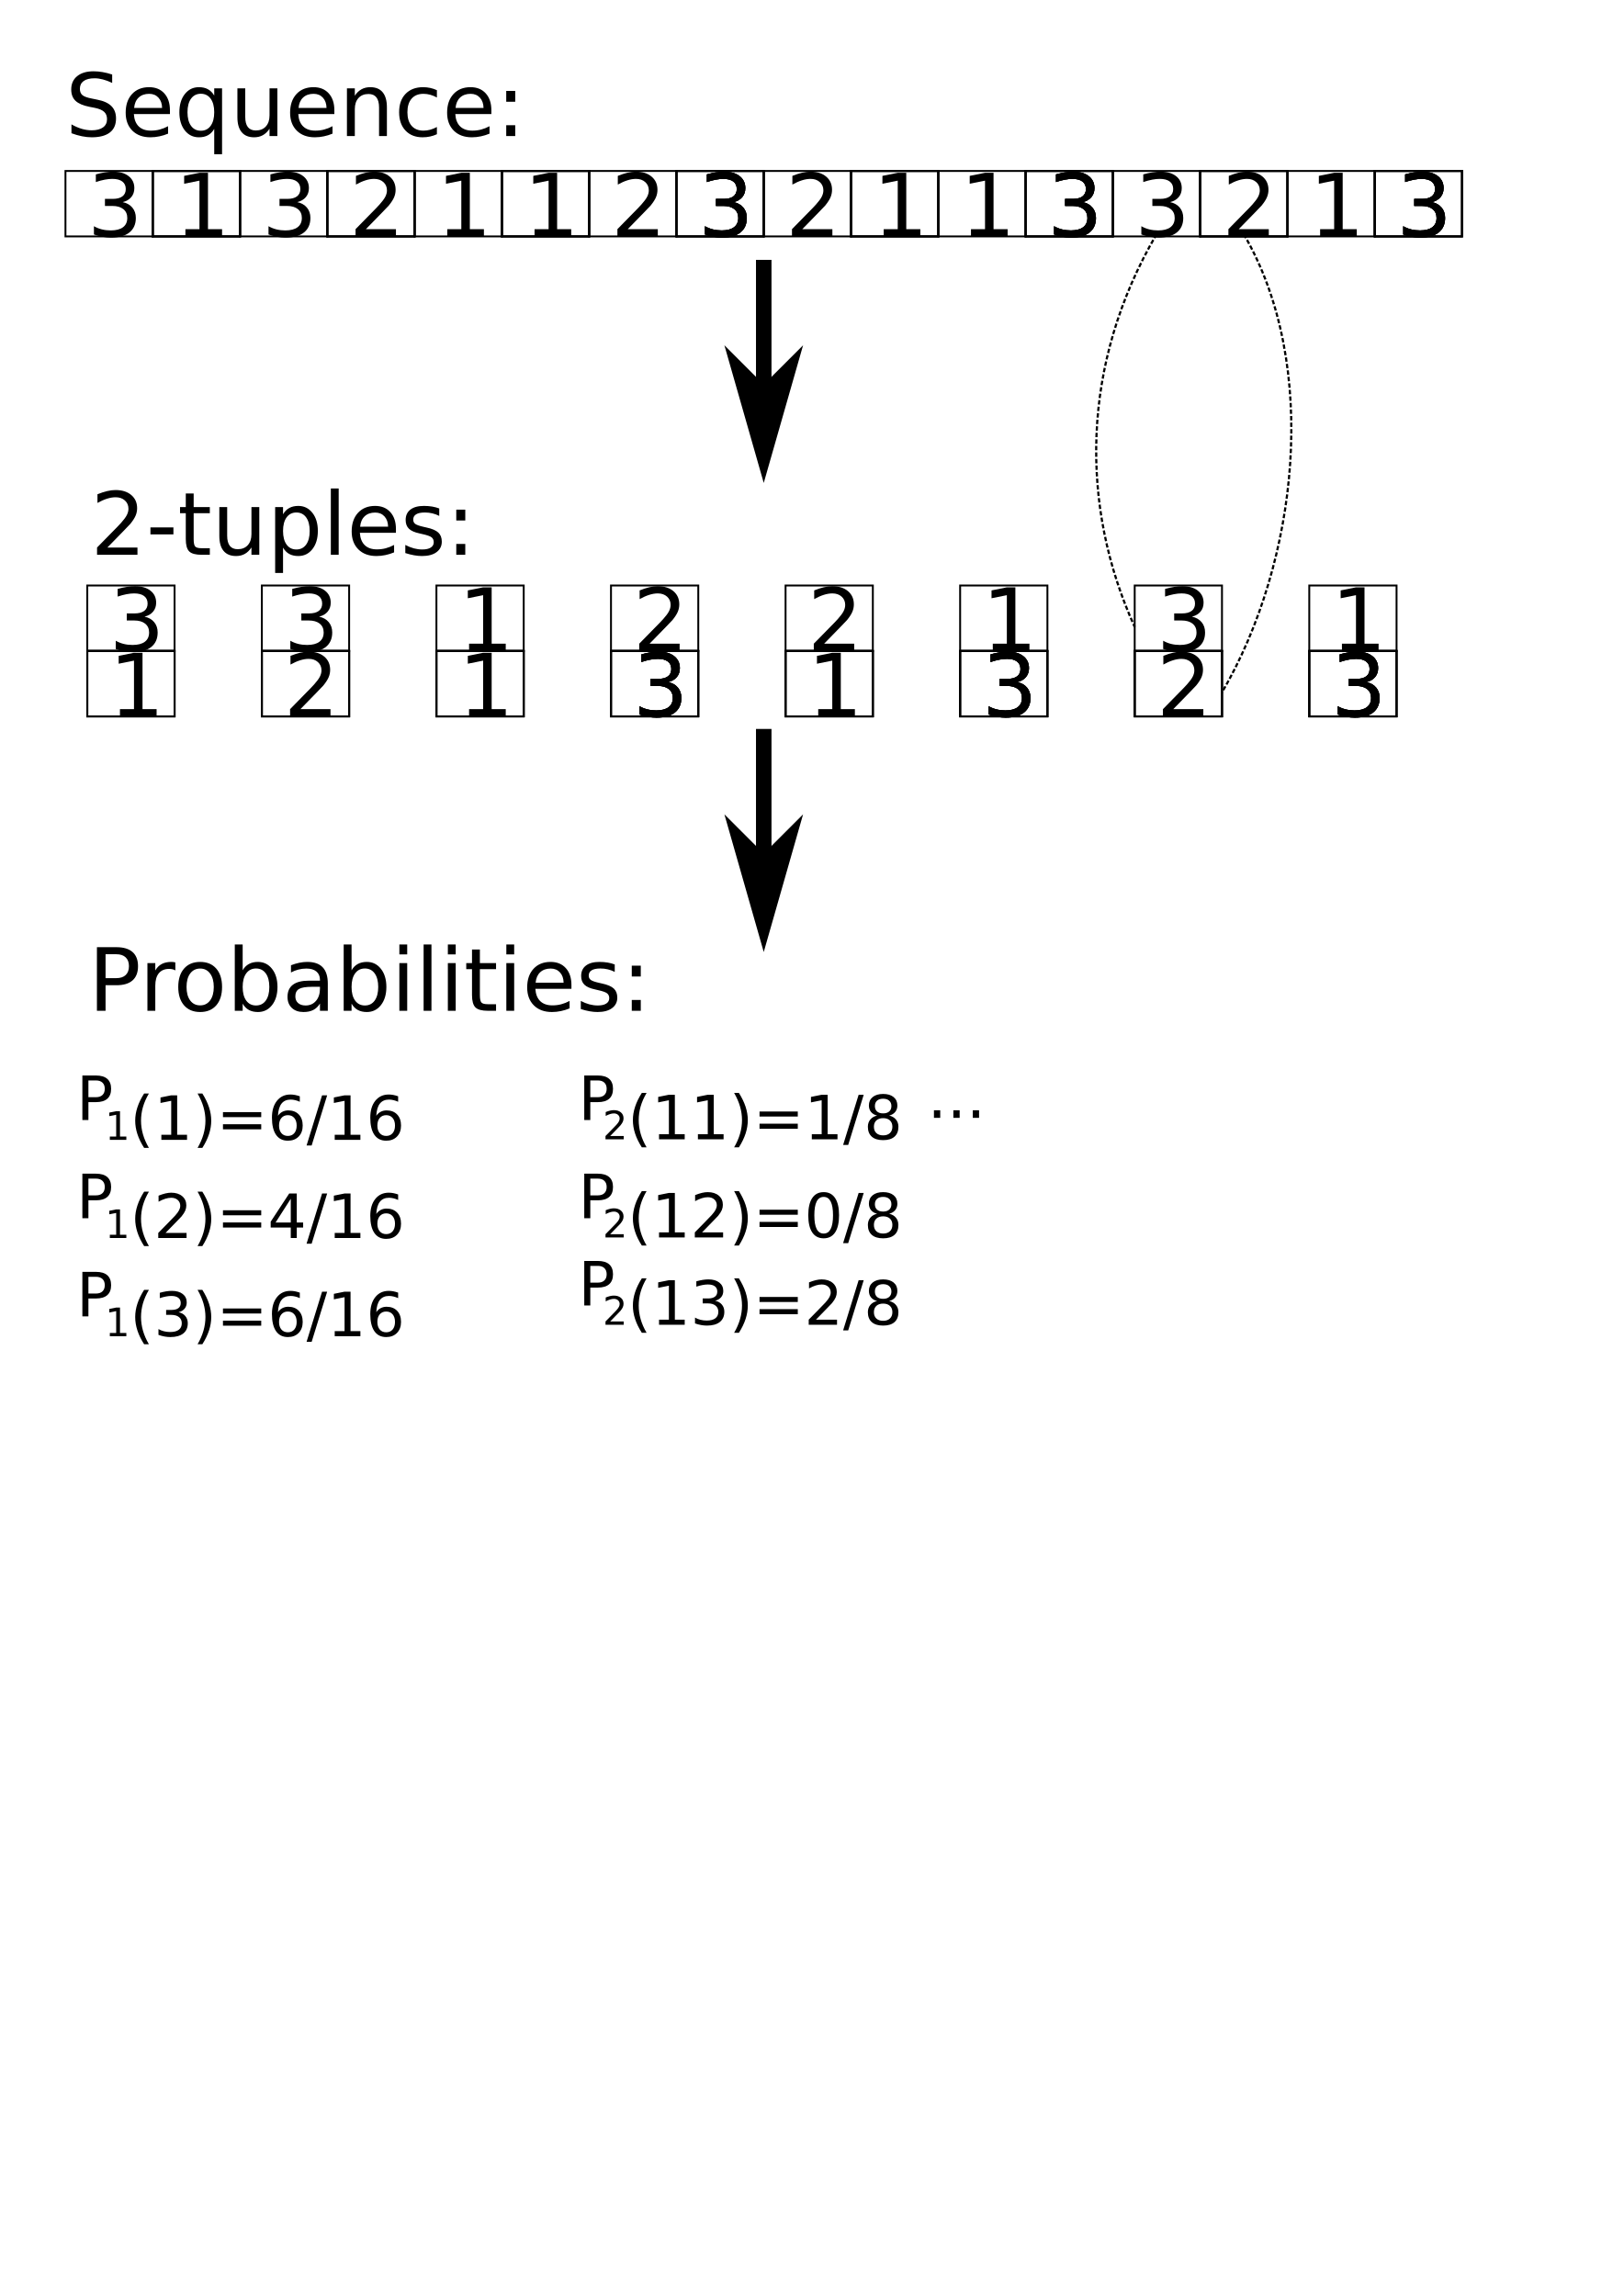
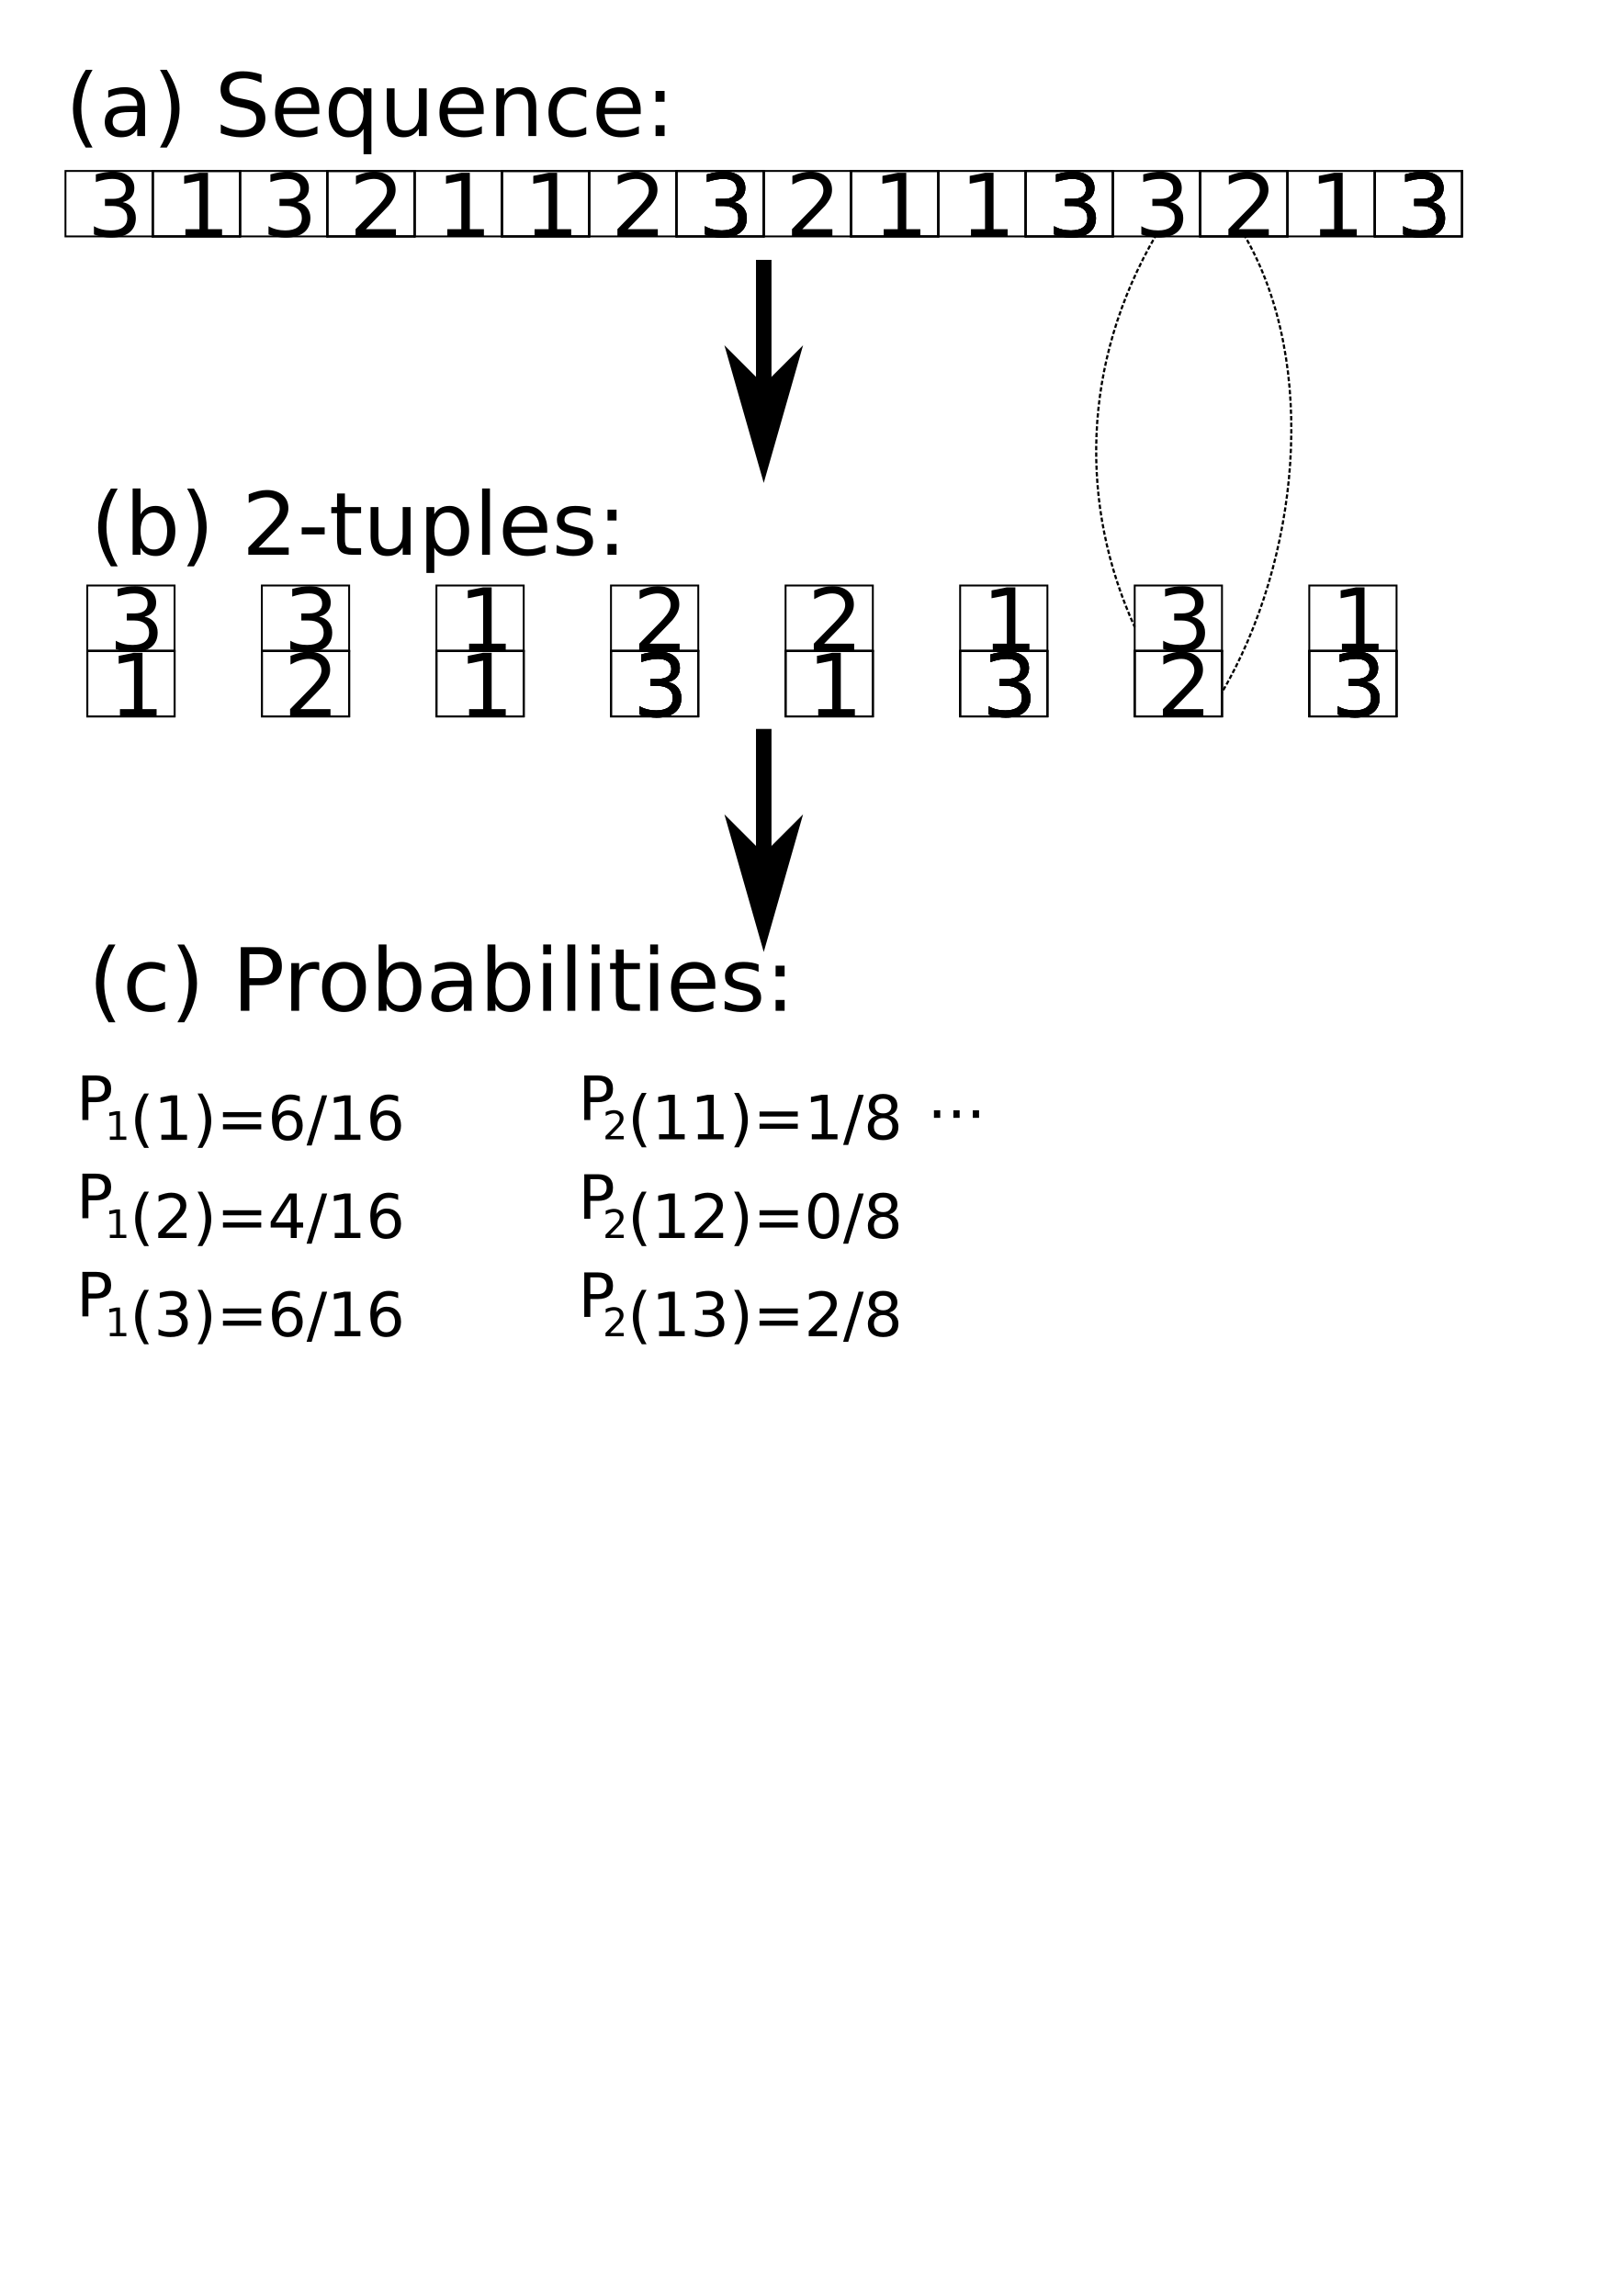
<svg xmlns="http://www.w3.org/2000/svg" width="744.094" height="1052.362" id="svg2" version="1.1">
  <defs id="defs4">
    <marker orient="auto" refY="0.0" refX="0.0" id="Arrow1Mend" style="overflow:visible;">
      <path id="path4025" d="M 0.0,0.0 L 5.0,-5.0 L -12.5,0.0 L 5.0,5.0 L 0.0,0.0 z " style="fill-rule:evenodd;stroke:#000000;stroke-width:1.0pt;marker-start:none;" transform="scale(0.4) rotate(180) translate(10,0)" />
    </marker>
    <marker orient="auto" refY="0.0" refX="0.0" id="TriangleOutL" style="overflow:visible">
      <path id="path4159" d="M 5.77,0.0 L -2.88,5.0 L -2.88,-5.0 L 5.77,0.0 z " style="fill-rule:evenodd;stroke:#000000;stroke-width:1.0pt;marker-start:none" transform="scale(0.8)" />
    </marker>
    <marker orient="auto" refY="0.0" refX="0.0" id="Arrow1Lend" style="overflow:visible;">
      <path id="path4019" d="M 0.0,0.0 L 5.0,-5.0 L -12.5,0.0 L 5.0,5.0 L 0.0,0.0 z " style="fill-rule:evenodd;stroke:#000000;stroke-width:1.0pt;marker-start:none;" transform="scale(0.8) rotate(180) translate(12.5,0)" />
    </marker>
    <marker orient="auto" refY="0" refX="0" id="Arrow1Mend-7" style="overflow:visible">
      <path id="path4025-6" d="M 0,0 5,-5 -12.5,0 5,5 0,0 z" style="fill-rule:evenodd;stroke:#000000;stroke-width:1pt;marker-start:none" transform="matrix(-0.4,0,0,-0.4,-4,0)" />
    </marker>
  </defs>
  <g id="layer1">
    <path style="fill:none;stroke:#000000;stroke-width:0.866px;stroke-linecap:butt;stroke-linejoin:miter;stroke-opacity:1" d="m 30,78.362 40,0 0,30 -40,0 0,-30 z" id="path2818" />
    <text xml:space="preserve" style="font-size:40px;font-style:normal;font-weight:normal;fill:#000000;fill-opacity:1;stroke:none;font-family:Bitstream Vera Sans" x="40" y="108.362" id="text2820">
      <tspan id="tspan2822" x="40" y="108.362">3</tspan>
    </text>
    <path style="fill:none;stroke:#000000;stroke-width:0.866px;stroke-linecap:butt;stroke-linejoin:miter;stroke-opacity:1" d="m 70,78.362 40,0 0,30 -40,0 0,-30 z" id="path2818-1" />
    <text xml:space="preserve" style="font-size:40px;font-style:normal;font-weight:normal;fill:#000000;fill-opacity:1;stroke:none;font-family:Bitstream Vera Sans" x="80" y="108.362" id="text2820-7">
      <tspan id="tspan2822-4" x="80" y="108.362">1</tspan>
    </text>
    <path style="fill:none;stroke:#000000;stroke-width:0.866px;stroke-linecap:butt;stroke-linejoin:miter;stroke-opacity:1" d="m 70,78.362 40,0 0,30 -40,0 0,-30 z" id="path2818-9" />
    <text xml:space="preserve" style="font-size:40px;font-style:normal;font-weight:normal;fill:#000000;fill-opacity:1;stroke:none;font-family:Bitstream Vera Sans" x="80" y="168.362" id="text2820-4">
      <tspan id="tspan2822-8" x="80" y="168.362" />
    </text>
    <path style="fill:none;stroke:#000000;stroke-width:0.866px;stroke-linecap:butt;stroke-linejoin:miter;stroke-opacity:1" d="m 70,78.362 40,0 0,30 -40,0 0,-30 z" id="path2818-2" />
    <path style="fill:none;stroke:#000000;stroke-width:0.866px;stroke-linecap:butt;stroke-linejoin:miter;stroke-opacity:1" d="m 110,78.362 40,0 0,30 -40,0 0,-30 z" id="path2818-17" />
    <text xml:space="preserve" style="font-size:40px;font-style:normal;font-weight:normal;fill:#000000;fill-opacity:1;stroke:none;font-family:Bitstream Vera Sans" x="120" y="108.362" id="text2820-1">
      <tspan id="tspan2822-1" x="120" y="108.362">3</tspan>
    </text>
    <path style="fill:none;stroke:#000000;stroke-width:0.866px;stroke-linecap:butt;stroke-linejoin:miter;stroke-opacity:1" d="m 150,78.362 40,0 0,30 -40,0 0,-30 z" id="path2818-1-5" />
    <text xml:space="preserve" style="font-size:40px;font-style:normal;font-weight:normal;fill:#000000;fill-opacity:1;stroke:none;font-family:Bitstream Vera Sans" x="160" y="108.362" id="text2820-7-2">
      <tspan id="tspan2822-4-7" x="160" y="108.362">2</tspan>
    </text>
    <path style="fill:none;stroke:#000000;stroke-width:0.866px;stroke-linecap:butt;stroke-linejoin:miter;stroke-opacity:1" d="m 150,78.362 40,0 0,30 -40,0 0,-30 z" id="path2818-9-6" />
    <text xml:space="preserve" style="font-size:40px;font-style:normal;font-weight:normal;fill:#000000;fill-opacity:1;stroke:none;font-family:Bitstream Vera Sans" x="160" y="168.362" id="text2820-4-1">
      <tspan id="tspan2822-8-4" x="160" y="168.362" />
    </text>
    <path style="fill:none;stroke:#000000;stroke-width:0.866px;stroke-linecap:butt;stroke-linejoin:miter;stroke-opacity:1" d="m 150,78.362 40,0 0,30 -40,0 0,-30 z" id="path2818-2-2" />
    <text xml:space="preserve" style="font-size:40px;font-style:normal;font-weight:normal;fill:#000000;fill-opacity:1;stroke:none;font-family:Bitstream Vera Sans" x="160" y="168.362" id="text2820-45-3">
      <tspan id="tspan2822-5-2" x="160" y="168.362" />
    </text>
    <path style="fill:none;stroke:#000000;stroke-width:0.866px;stroke-linecap:butt;stroke-linejoin:miter;stroke-opacity:1" d="m 190,78.362 40,0 0,30 -40,0 0,-30 z" id="path2818-21" />
    <text xml:space="preserve" style="font-size:40px;font-style:normal;font-weight:normal;fill:#000000;fill-opacity:1;stroke:none;font-family:Bitstream Vera Sans" x="200" y="108.362" id="text2820-6">
      <tspan id="tspan2822-85" x="200" y="108.362">1</tspan>
    </text>
    <path style="fill:none;stroke:#000000;stroke-width:0.866px;stroke-linecap:butt;stroke-linejoin:miter;stroke-opacity:1" d="m 230,78.362 40,0 0,30 -40,0 0,-30 z" id="path2818-1-7" />
    <text xml:space="preserve" style="font-size:40px;font-style:normal;font-weight:normal;fill:#000000;fill-opacity:1;stroke:none;font-family:Bitstream Vera Sans" x="240" y="108.362" id="text2820-7-6">
      <tspan id="tspan2822-4-1" x="240" y="108.362">1</tspan>
    </text>
    <path style="fill:none;stroke:#000000;stroke-width:0.866px;stroke-linecap:butt;stroke-linejoin:miter;stroke-opacity:1" d="m 230,78.362 40,0 0,30 -40,0 0,-30 z" id="path2818-9-8" />
    <text xml:space="preserve" style="font-size:40px;font-style:normal;font-weight:normal;fill:#000000;fill-opacity:1;stroke:none;font-family:Bitstream Vera Sans" x="240" y="168.362" id="text2820-4-9">
      <tspan id="tspan2822-8-2" x="240" y="168.362" />
    </text>
    <path style="fill:none;stroke:#000000;stroke-width:0.866px;stroke-linecap:butt;stroke-linejoin:miter;stroke-opacity:1" d="m 230,78.362 40,0 0,30 -40,0 0,-30 z" id="path2818-2-7" />
    <text xml:space="preserve" style="font-size:40px;font-style:normal;font-weight:normal;fill:#000000;fill-opacity:1;stroke:none;font-family:Bitstream Vera Sans" x="240" y="168.362" id="text2820-45-9">
      <tspan id="tspan2822-5-5" x="240" y="168.362" />
    </text>
    <path style="fill:none;stroke:#000000;stroke-width:0.866px;stroke-linecap:butt;stroke-linejoin:miter;stroke-opacity:1" d="m 270,78.362 40,0 0,30 -40,0 0,-30 z" id="path2818-17-4" />
    <text xml:space="preserve" style="font-size:40px;font-style:normal;font-weight:normal;fill:#000000;fill-opacity:1;stroke:none;font-family:Bitstream Vera Sans" x="280" y="108.362" id="text2820-1-3">
      <tspan id="tspan2822-1-1" x="280" y="108.362">2</tspan>
    </text>
    <path style="fill:none;stroke:#000000;stroke-width:0.866px;stroke-linecap:butt;stroke-linejoin:miter;stroke-opacity:1" d="m 310,78.362 40,0 0,30 -40,0 0,-30 z" id="path2818-1-5-2" />
    <text xml:space="preserve" style="font-size:40px;font-style:normal;font-weight:normal;fill:#000000;fill-opacity:1;stroke:none;font-family:Bitstream Vera Sans" x="320" y="108.362" id="text2820-7-2-3">
      <tspan id="tspan2822-4-7-3" x="320" y="108.362">3</tspan>
    </text>
    <path style="fill:none;stroke:#000000;stroke-width:0.866px;stroke-linecap:butt;stroke-linejoin:miter;stroke-opacity:1" d="m 310,78.362 40,0 0,30 -40,0 0,-30 z" id="path2818-9-6-4" />
    <text xml:space="preserve" style="font-size:40px;font-style:normal;font-weight:normal;fill:#000000;fill-opacity:1;stroke:none;font-family:Bitstream Vera Sans" x="320" y="108.362" id="text2820-4-1-1">
      <tspan id="tspan2822-8-4-1" x="320" y="108.362">3</tspan>
    </text>
    <path style="fill:none;stroke:#000000;stroke-width:0.866px;stroke-linecap:butt;stroke-linejoin:miter;stroke-opacity:1" d="m 310,78.362 40,0 0,30 -40,0 0,-30 z" id="path2818-2-2-3" />
    <text xml:space="preserve" style="font-size:40px;font-style:normal;font-weight:normal;fill:#000000;fill-opacity:1;stroke:none;font-family:Bitstream Vera Sans" x="320" y="108.362" id="text2820-45-3-8">
      <tspan id="tspan2822-5-2-7" x="320" y="108.362">3</tspan>
    </text>
    <path style="fill:none;stroke:#000000;stroke-width:0.866px;stroke-linecap:butt;stroke-linejoin:miter;stroke-opacity:1" d="m 350,78.362 40,0 0,30 -40,0 0,-30 z" id="path2818-4" />
    <text xml:space="preserve" style="font-size:40px;font-style:normal;font-weight:normal;fill:#000000;fill-opacity:1;stroke:none;font-family:Bitstream Vera Sans" x="360" y="108.362" id="text2820-2">
      <tspan id="tspan2822-7" x="360" y="108.362">2</tspan>
    </text>
    <path style="fill:none;stroke:#000000;stroke-width:0.866px;stroke-linecap:butt;stroke-linejoin:miter;stroke-opacity:1" d="m 390,78.362 40,0 0,30 -40,0 0,-30 z" id="path2818-1-79" />
    <text xml:space="preserve" style="font-size:40px;font-style:normal;font-weight:normal;fill:#000000;fill-opacity:1;stroke:none;font-family:Bitstream Vera Sans" x="400" y="108.362" id="text2820-7-3">
      <tspan id="tspan2822-4-19" x="400" y="108.362">1</tspan>
    </text>
    <path style="fill:none;stroke:#000000;stroke-width:0.866px;stroke-linecap:butt;stroke-linejoin:miter;stroke-opacity:1" d="m 390,78.362 40,0 0,30 -40,0 0,-30 z" id="path2818-9-86" />
    <text xml:space="preserve" style="font-size:40px;font-style:normal;font-weight:normal;fill:#000000;fill-opacity:1;stroke:none;font-family:Bitstream Vera Sans" x="400" y="168.362" id="text2820-4-5">
      <tspan id="tspan2822-8-0" x="400" y="168.362" />
    </text>
    <path style="fill:none;stroke:#000000;stroke-width:0.866px;stroke-linecap:butt;stroke-linejoin:miter;stroke-opacity:1" d="m 390,78.362 40,0 0,30 -40,0 0,-30 z" id="path2818-2-28" />
    <text xml:space="preserve" style="font-size:40px;font-style:normal;font-weight:normal;fill:#000000;fill-opacity:1;stroke:none;font-family:Bitstream Vera Sans" x="400" y="168.362" id="text2820-45-6">
      <tspan id="tspan2822-5-0" x="400" y="168.362" />
    </text>
    <path style="fill:none;stroke:#000000;stroke-width:0.866px;stroke-linecap:butt;stroke-linejoin:miter;stroke-opacity:1" d="m 430,78.362 40,0 0,30 -40,0 0,-30 z" id="path2818-17-2" />
    <text xml:space="preserve" style="font-size:40px;font-style:normal;font-weight:normal;fill:#000000;fill-opacity:1;stroke:none;font-family:Bitstream Vera Sans" x="440" y="108.362" id="text2820-1-4">
      <tspan id="tspan2822-1-8" x="440" y="108.362">1</tspan>
    </text>
    <path style="fill:none;stroke:#000000;stroke-width:0.866px;stroke-linecap:butt;stroke-linejoin:miter;stroke-opacity:1" d="m 470,78.362 40,0 0,30 -40,0 0,-30 z" id="path2818-1-5-6" />
    <text xml:space="preserve" style="font-size:40px;font-style:normal;font-weight:normal;fill:#000000;fill-opacity:1;stroke:none;font-family:Bitstream Vera Sans" x="480" y="108.362" id="text2820-7-2-5">
      <tspan id="tspan2822-4-7-0" x="480" y="108.362">3</tspan>
    </text>
    <path style="fill:none;stroke:#000000;stroke-width:0.866px;stroke-linecap:butt;stroke-linejoin:miter;stroke-opacity:1" d="m 470,78.362 40,0 0,30 -40,0 0,-30 z" id="path2818-9-6-9" />
    <text xml:space="preserve" style="font-size:40px;font-style:normal;font-weight:normal;fill:#000000;fill-opacity:1;stroke:none;font-family:Bitstream Vera Sans" x="480" y="108.362" id="text2820-4-1-0">
      <tspan id="tspan2822-8-4-0" x="480" y="108.362">3</tspan>
    </text>
    <path style="fill:none;stroke:#000000;stroke-width:0.866px;stroke-linecap:butt;stroke-linejoin:miter;stroke-opacity:1" d="m 470,78.362 40,0 0,30 -40,0 0,-30 z" id="path2818-2-2-6" />
    <text xml:space="preserve" style="font-size:40px;font-style:normal;font-weight:normal;fill:#000000;fill-opacity:1;stroke:none;font-family:Bitstream Vera Sans" x="480" y="108.362" id="text2820-45-3-1">
      <tspan id="tspan2822-5-2-3" x="480" y="108.362">3</tspan>
    </text>
    <path style="fill:none;stroke:#000000;stroke-width:0.866px;stroke-linecap:butt;stroke-linejoin:miter;stroke-opacity:1" d="m 510,78.362 40,0 0,30 -40,0 0,-30 z" id="path2818-21-8" />
    <text xml:space="preserve" style="font-size:40px;font-style:normal;font-weight:normal;fill:#000000;fill-opacity:1;stroke:none;font-family:Bitstream Vera Sans" x="520" y="108.362" id="text2820-6-9">
      <tspan id="tspan2822-85-3" x="520" y="108.362">3</tspan>
    </text>
    <path style="fill:none;stroke:#000000;stroke-width:0.866px;stroke-linecap:butt;stroke-linejoin:miter;stroke-opacity:1" d="m 550,78.362 40,0 0,30 -40,0 0,-30 z" id="path2818-1-7-4" />
    <text xml:space="preserve" style="font-size:40px;font-style:normal;font-weight:normal;fill:#000000;fill-opacity:1;stroke:none;font-family:Bitstream Vera Sans" x="560" y="108.362" id="text2820-7-6-4">
      <tspan id="tspan2822-4-1-6" x="560" y="108.362">2</tspan>
    </text>
    <path style="fill:none;stroke:#000000;stroke-width:0.866px;stroke-linecap:butt;stroke-linejoin:miter;stroke-opacity:1" d="m 550,78.362 40,0 0,30 -40,0 0,-30 z" id="path2818-9-8-0" />
    <text xml:space="preserve" style="font-size:40px;font-style:normal;font-weight:normal;fill:#000000;fill-opacity:1;stroke:none;font-family:Bitstream Vera Sans" x="560" y="168.362" id="text2820-4-9-6">
      <tspan id="tspan2822-8-2-6" x="560" y="168.362" />
    </text>
    <path style="fill:none;stroke:#000000;stroke-width:0.866px;stroke-linecap:butt;stroke-linejoin:miter;stroke-opacity:1" d="m 550,78.362 40,0 0,30 -40,0 0,-30 z" id="path2818-2-7-1" />
    <text xml:space="preserve" style="font-size:40px;font-style:normal;font-weight:normal;fill:#000000;fill-opacity:1;stroke:none;font-family:Bitstream Vera Sans" x="560" y="168.362" id="text2820-45-9-8">
      <tspan id="tspan2822-5-5-4" x="560" y="168.362" />
    </text>
    <path style="fill:none;stroke:#000000;stroke-width:0.866px;stroke-linecap:butt;stroke-linejoin:miter;stroke-opacity:1" d="m 590,78.362 40,0 0,30 -40,0 0,-30 z" id="path2818-17-4-9" />
    <text xml:space="preserve" style="font-size:40px;font-style:normal;font-weight:normal;fill:#000000;fill-opacity:1;stroke:none;font-family:Bitstream Vera Sans" x="600" y="108.362" id="text2820-1-3-6">
      <tspan id="tspan2822-1-1-3" x="600" y="108.362">1</tspan>
    </text>
    <path style="fill:none;stroke:#000000;stroke-width:0.866px;stroke-linecap:butt;stroke-linejoin:miter;stroke-opacity:1" d="m 630,78.362 40,0 0,30 -40,0 0,-30 z" id="path2818-1-5-2-7" />
    <text xml:space="preserve" style="font-size:40px;font-style:normal;font-weight:normal;fill:#000000;fill-opacity:1;stroke:none;font-family:Bitstream Vera Sans" x="640" y="108.362" id="text2820-7-2-3-8">
      <tspan id="tspan2822-4-7-3-8" x="640" y="108.362">3</tspan>
    </text>
    <path style="fill:none;stroke:#000000;stroke-width:0.866px;stroke-linecap:butt;stroke-linejoin:miter;stroke-opacity:1" d="m 630,78.362 40,0 0,30 -40,0 0,-30 z" id="path2818-9-6-4-2" />
    <text xml:space="preserve" style="font-size:40px;font-style:normal;font-weight:normal;fill:#000000;fill-opacity:1;stroke:none;font-family:Bitstream Vera Sans" x="640" y="108.362" id="text2820-4-1-1-9">
      <tspan id="tspan2822-8-4-1-1" x="640" y="108.362">3</tspan>
    </text>
    <path style="fill:none;stroke:#000000;stroke-width:0.866px;stroke-linecap:butt;stroke-linejoin:miter;stroke-opacity:1" d="m 630,78.362 40,0 0,30 -40,0 0,-30 z" id="path2818-2-2-3-3" />
    <text xml:space="preserve" style="font-size:40px;font-style:normal;font-weight:normal;fill:#000000;fill-opacity:1;stroke:none;font-family:Bitstream Vera Sans" x="640" y="108.362" id="text2820-45-3-8-5">
      <tspan id="tspan2822-5-2-7-9" x="640" y="108.362">3</tspan>
    </text>
    <path style="fill:none;stroke:#000000;stroke-width:0.866px;stroke-linecap:butt;stroke-linejoin:miter;stroke-opacity:1" d="m 40,268.362 40,0 0,30 -40,0 0,-30 z" id="path2818-8" />
    <text xml:space="preserve" style="font-size:40px;font-style:normal;font-weight:normal;fill:#000000;fill-opacity:1;stroke:none;font-family:Bitstream Vera Sans" x="50" y="298.362" id="text2820-40">
      <tspan id="tspan2822-76" x="50" y="298.362">3</tspan>
    </text>
    <path style="fill:none;stroke:#000000;stroke-width:0.866px;stroke-linecap:butt;stroke-linejoin:miter;stroke-opacity:1" d="m 40,298.362 40,0 0,30 -40,0 0,-30 z" id="path2818-1-3" />
    <text xml:space="preserve" style="font-size:40px;font-style:normal;font-weight:normal;fill:#000000;fill-opacity:1;stroke:none;font-family:Bitstream Vera Sans" x="50" y="328.362" id="text2820-7-61">
      <tspan id="tspan2822-4-5" x="50" y="328.362">1</tspan>
    </text>
    <path style="fill:none;stroke:#000000;stroke-width:0.866px;stroke-linecap:butt;stroke-linejoin:miter;stroke-opacity:1" d="m 40,298.362 40,0 0,30 -40,0 0,-30 z" id="path2818-9-4" />
    <path style="fill:none;stroke:#000000;stroke-width:0.866px;stroke-linecap:butt;stroke-linejoin:miter;stroke-opacity:1" d="m 40,298.362 40,0 0,30 -40,0 0,-30 z" id="path2818-2-20" />
    <path style="fill:none;stroke:#000000;stroke-width:0.866px;stroke-linecap:butt;stroke-linejoin:miter;stroke-opacity:1" d="m 120,268.362 40,0 0,30 -40,0 0,-30 z" id="path2818-17-9" />
    <text xml:space="preserve" style="font-size:40px;font-style:normal;font-weight:normal;fill:#000000;fill-opacity:1;stroke:none;font-family:Bitstream Vera Sans" x="130" y="298.362" id="text2820-1-7">
      <tspan id="tspan2822-1-3" x="130" y="298.362">3</tspan>
    </text>
    <path style="fill:none;stroke:#000000;stroke-width:0.866px;stroke-linecap:butt;stroke-linejoin:miter;stroke-opacity:1" d="m 120,298.362 40,0 0,30 -40,0 0,-30 z" id="path2818-1-5-7" />
    <text xml:space="preserve" style="font-size:40px;font-style:normal;font-weight:normal;fill:#000000;fill-opacity:1;stroke:none;font-family:Bitstream Vera Sans" x="130" y="328.362" id="text2820-7-2-2">
      <tspan id="tspan2822-4-7-6" x="130" y="328.362">2</tspan>
    </text>
    <path style="fill:none;stroke:#000000;stroke-width:0.866px;stroke-linecap:butt;stroke-linejoin:miter;stroke-opacity:1" d="m 120,298.362 40,0 0,30 -40,0 0,-30 z" id="path2818-9-6-0" />
    <path style="fill:none;stroke:#000000;stroke-width:0.866px;stroke-linecap:butt;stroke-linejoin:miter;stroke-opacity:1" d="m 120,298.362 40,0 0,30 -40,0 0,-30 z" id="path2818-2-2-1" />
    <path style="fill:none;stroke:#000000;stroke-width:0.866px;stroke-linecap:butt;stroke-linejoin:miter;stroke-opacity:1" d="m 200,268.362 40,0 0,30 -40,0 0,-30 z" id="path2818-21-6" />
    <text xml:space="preserve" style="font-size:40px;font-style:normal;font-weight:normal;fill:#000000;fill-opacity:1;stroke:none;font-family:Bitstream Vera Sans" x="210" y="298.362" id="text2820-6-5">
      <tspan id="tspan2822-85-7" x="210" y="298.362">1</tspan>
    </text>
    <path style="fill:none;stroke:#000000;stroke-width:0.866px;stroke-linecap:butt;stroke-linejoin:miter;stroke-opacity:1" d="m 200,298.362 40,0 0,30 -40,0 0,-30 z" id="path2818-1-7-5" />
    <text xml:space="preserve" style="font-size:40px;font-style:normal;font-weight:normal;fill:#000000;fill-opacity:1;stroke:none;font-family:Bitstream Vera Sans" x="210" y="328.362" id="text2820-7-6-41">
      <tspan id="tspan2822-4-1-2" x="210" y="328.362">1</tspan>
    </text>
    <path style="fill:none;stroke:#000000;stroke-width:0.866px;stroke-linecap:butt;stroke-linejoin:miter;stroke-opacity:1" d="m 200,298.362 40,0 0,30 -40,0 0,-30 z" id="path2818-9-8-00" />
    <path style="fill:none;stroke:#000000;stroke-width:0.866px;stroke-linecap:butt;stroke-linejoin:miter;stroke-opacity:1" d="m 200,298.362 40,0 0,30 -40,0 0,-30 z" id="path2818-2-7-14" />
    <path style="fill:none;stroke:#000000;stroke-width:0.866px;stroke-linecap:butt;stroke-linejoin:miter;stroke-opacity:1" d="m 280,268.362 40,0 0,30 -40,0 0,-30 z" id="path2818-17-4-6" />
    <text xml:space="preserve" style="font-size:40px;font-style:normal;font-weight:normal;fill:#000000;fill-opacity:1;stroke:none;font-family:Bitstream Vera Sans" x="290" y="298.362" id="text2820-1-3-0">
      <tspan id="tspan2822-1-1-7" x="290" y="298.362">2</tspan>
    </text>
    <path style="fill:none;stroke:#000000;stroke-width:0.866px;stroke-linecap:butt;stroke-linejoin:miter;stroke-opacity:1" d="m 280,298.362 40,0 0,30 -40,0 0,-30 z" id="path2818-1-5-2-1" />
    <text xml:space="preserve" style="font-size:40px;font-style:normal;font-weight:normal;fill:#000000;fill-opacity:1;stroke:none;font-family:Bitstream Vera Sans" x="290" y="328.362" id="text2820-7-2-3-7">
      <tspan id="tspan2822-4-7-3-7" x="290" y="328.362">3</tspan>
    </text>
    <path style="fill:none;stroke:#000000;stroke-width:0.866px;stroke-linecap:butt;stroke-linejoin:miter;stroke-opacity:1" d="m 280,298.362 40,0 0,30 -40,0 0,-30 z" id="path2818-9-6-4-7" />
    <text xml:space="preserve" style="font-size:40px;font-style:normal;font-weight:normal;fill:#000000;fill-opacity:1;stroke:none;font-family:Bitstream Vera Sans" x="290" y="328.362" id="text2820-4-1-1-7">
      <tspan id="tspan2822-8-4-1-3" x="290" y="328.362">3</tspan>
    </text>
    <path style="fill:none;stroke:#000000;stroke-width:0.866px;stroke-linecap:butt;stroke-linejoin:miter;stroke-opacity:1" d="m 280,298.362 40,0 0,30 -40,0 0,-30 z" id="path2818-2-2-3-35" />
    <text xml:space="preserve" style="font-size:40px;font-style:normal;font-weight:normal;fill:#000000;fill-opacity:1;stroke:none;font-family:Bitstream Vera Sans" x="290" y="328.362" id="text2820-45-3-8-9">
      <tspan id="tspan2822-5-2-7-98" x="290" y="328.362">3</tspan>
    </text>
    <path style="fill:none;stroke:#000000;stroke-width:0.866px;stroke-linecap:butt;stroke-linejoin:miter;stroke-opacity:1" d="m 360,268.362 40,0 0,30 -40,0 0,-30 z" id="path2818-4-1" />
    <text xml:space="preserve" style="font-size:40px;font-style:normal;font-weight:normal;fill:#000000;fill-opacity:1;stroke:none;font-family:Bitstream Vera Sans" x="370" y="298.362" id="text2820-2-8">
      <tspan id="tspan2822-7-2" x="370" y="298.362">2</tspan>
    </text>
    <path style="fill:none;stroke:#000000;stroke-width:0.866px;stroke-linecap:butt;stroke-linejoin:miter;stroke-opacity:1" d="m 360,298.362 40,0 0,30 -40,0 0,-30 z" id="path2818-1-79-6" />
    <text xml:space="preserve" style="font-size:40px;font-style:normal;font-weight:normal;fill:#000000;fill-opacity:1;stroke:none;font-family:Bitstream Vera Sans" x="370" y="328.362" id="text2820-7-3-6">
      <tspan id="tspan2822-4-19-0" x="370" y="328.362">1</tspan>
    </text>
    <path style="fill:none;stroke:#000000;stroke-width:0.866px;stroke-linecap:butt;stroke-linejoin:miter;stroke-opacity:1" d="m 360,298.362 40,0 0,30 -40,0 0,-30 z" id="path2818-9-86-3" />
    <path style="fill:none;stroke:#000000;stroke-width:0.866px;stroke-linecap:butt;stroke-linejoin:miter;stroke-opacity:1" d="m 360,298.362 40,0 0,30 -40,0 0,-30 z" id="path2818-2-28-8" />
    <path style="fill:none;stroke:#000000;stroke-width:0.866px;stroke-linecap:butt;stroke-linejoin:miter;stroke-opacity:1" d="m 440,268.362 40,0 0,30 -40,0 0,-30 z" id="path2818-17-2-0" />
    <text xml:space="preserve" style="font-size:40px;font-style:normal;font-weight:normal;fill:#000000;fill-opacity:1;stroke:none;font-family:Bitstream Vera Sans" x="450" y="298.362" id="text2820-1-4-1">
      <tspan id="tspan2822-1-8-2" x="450" y="298.362">1</tspan>
    </text>
    <path style="fill:none;stroke:#000000;stroke-width:0.866px;stroke-linecap:butt;stroke-linejoin:miter;stroke-opacity:1" d="m 440,298.362 40,0 0,30 -40,0 0,-30 z" id="path2818-1-5-6-5" />
    <text xml:space="preserve" style="font-size:40px;font-style:normal;font-weight:normal;fill:#000000;fill-opacity:1;stroke:none;font-family:Bitstream Vera Sans" x="450" y="328.362" id="text2820-7-2-5-0">
      <tspan id="tspan2822-4-7-0-9" x="450" y="328.362">3</tspan>
    </text>
    <path style="fill:none;stroke:#000000;stroke-width:0.866px;stroke-linecap:butt;stroke-linejoin:miter;stroke-opacity:1" d="m 440,298.362 40,0 0,30 -40,0 0,-30 z" id="path2818-9-6-9-4" />
    <text xml:space="preserve" style="font-size:40px;font-style:normal;font-weight:normal;fill:#000000;fill-opacity:1;stroke:none;font-family:Bitstream Vera Sans" x="450" y="328.362" id="text2820-4-1-0-7">
      <tspan id="tspan2822-8-4-0-8" x="450" y="328.362">3</tspan>
    </text>
    <path style="fill:none;stroke:#000000;stroke-width:0.866px;stroke-linecap:butt;stroke-linejoin:miter;stroke-opacity:1" d="m 440,298.362 40,0 0,30 -40,0 0,-30 z" id="path2818-2-2-6-3" />
    <text xml:space="preserve" style="font-size:40px;font-style:normal;font-weight:normal;fill:#000000;fill-opacity:1;stroke:none;font-family:Bitstream Vera Sans" x="450" y="328.362" id="text2820-45-3-1-5">
      <tspan id="tspan2822-5-2-3-1" x="450" y="328.362">3</tspan>
    </text>
    <path style="fill:none;stroke:#000000;stroke-width:0.866px;stroke-linecap:butt;stroke-linejoin:miter;stroke-opacity:1" d="m 520,268.362 40,0 0,30 -40,0 0,-30 z" id="path2818-21-8-2" />
    <text xml:space="preserve" style="font-size:40px;font-style:normal;font-weight:normal;fill:#000000;fill-opacity:1;stroke:none;font-family:Bitstream Vera Sans" x="530" y="298.362" id="text2820-6-9-0">
      <tspan id="tspan2822-85-3-1" x="530" y="298.362">3</tspan>
    </text>
    <path style="fill:none;stroke:#000000;stroke-width:0.866px;stroke-linecap:butt;stroke-linejoin:miter;stroke-opacity:1" d="m 520,298.362 40,0 0,30 -40,0 0,-30 z" id="path2818-1-7-4-6" />
    <text xml:space="preserve" style="font-size:40px;font-style:normal;font-weight:normal;fill:#000000;fill-opacity:1;stroke:none;font-family:Bitstream Vera Sans" x="530" y="328.362" id="text2820-7-6-4-4">
      <tspan id="tspan2822-4-1-6-0" x="530" y="328.362">2</tspan>
    </text>
    <path style="fill:none;stroke:#000000;stroke-width:0.866px;stroke-linecap:butt;stroke-linejoin:miter;stroke-opacity:1" d="m 520,298.362 40,0 0,30 -40,0 0,-30 z" id="path2818-9-8-0-6" />
    <path style="fill:none;stroke:#000000;stroke-width:0.866px;stroke-linecap:butt;stroke-linejoin:miter;stroke-opacity:1" d="m 520,298.362 40,0 0,30 -40,0 0,-30 z" id="path2818-2-7-1-1" />
    <path style="fill:none;stroke:#000000;stroke-width:0.866px;stroke-linecap:butt;stroke-linejoin:miter;stroke-opacity:1" d="m 600,268.362 40,0 0,30 -40,0 0,-30 z" id="path2818-17-4-9-8" />
    <text xml:space="preserve" style="font-size:40px;font-style:normal;font-weight:normal;fill:#000000;fill-opacity:1;stroke:none;font-family:Bitstream Vera Sans" x="610" y="298.362" id="text2820-1-3-6-9">
      <tspan id="tspan2822-1-1-3-8" x="610" y="298.362">1</tspan>
    </text>
    <path style="fill:none;stroke:#000000;stroke-width:0.866px;stroke-linecap:butt;stroke-linejoin:miter;stroke-opacity:1" d="m 600,298.362 40,0 0,30 -40,0 0,-30 z" id="path2818-1-5-2-7-4" />
    <text xml:space="preserve" style="font-size:40px;font-style:normal;font-weight:normal;fill:#000000;fill-opacity:1;stroke:none;font-family:Bitstream Vera Sans" x="610" y="328.362" id="text2820-7-2-3-8-1">
      <tspan id="tspan2822-4-7-3-8-4" x="610" y="328.362">3</tspan>
    </text>
    <path style="fill:none;stroke:#000000;stroke-width:0.866px;stroke-linecap:butt;stroke-linejoin:miter;stroke-opacity:1" d="m 600,298.362 40,0 0,30 -40,0 0,-30 z" id="path2818-9-6-4-2-3" />
    <text xml:space="preserve" style="font-size:40px;font-style:normal;font-weight:normal;fill:#000000;fill-opacity:1;stroke:none;font-family:Bitstream Vera Sans" x="610" y="328.362" id="text2820-4-1-1-9-9">
      <tspan id="tspan2822-8-4-1-1-8" x="610" y="328.362">3</tspan>
    </text>
    <path style="fill:none;stroke:#000000;stroke-width:0.866px;stroke-linecap:butt;stroke-linejoin:miter;stroke-opacity:1" d="m 600,298.362 40,0 0,30 -40,0 0,-30 z" id="path2818-2-2-3-3-8" />
    <text xml:space="preserve" style="font-size:40px;font-style:normal;font-weight:normal;fill:#000000;fill-opacity:1;stroke:none;font-family:Bitstream Vera Sans" x="610" y="328.362" id="text2820-45-3-8-5-0">
      <tspan id="tspan2822-5-2-7-9-8" x="610" y="328.362">3</tspan>
    </text>
    <text xml:space="preserve" style="font-size:28px;font-style:normal;font-weight:normal;fill:#000000;fill-opacity:1;stroke:none;font-family:Bitstream Vera Sans" x="35" y="558.362" id="text3438">
      <tspan id="tspan3440" x="35" y="558.362" dy="0 0 -9.085" dx="0 0 3.785">P<tspan style="font-size:18px" id="tspan3456" dy="9.085" dx="-3.785">1</tspan>(2)=4/16</tspan>
    </text>
    <flowRoot xml:space="preserve" id="flowRoot3462" style="font-size:40px;font-style:normal;font-weight:normal;fill:#000000;fill-opacity:1;stroke:none;font-family:Bitstream Vera Sans" transform="translate(0,116)">
      <flowRegion id="flowRegion3464">
        <rect id="rect3466" width="94.632" height="48.451" x="40.124" y="225.661" />
      </flowRegion>
      <flowPara id="flowPara3468" />
    </flowRoot>
    <flowRoot xml:space="preserve" id="flowRoot3470" style="font-size:40px;font-style:normal;font-weight:normal;fill:#000000;fill-opacity:1;stroke:none;font-family:Bitstream Vera Sans" transform="translate(0,116)">
      <flowRegion id="flowRegion3472">
        <rect id="rect3474" width="268.754" height="107.501" x="305.092" y="232.474" />
      </flowRegion>
      <flowPara id="flowPara3476" />
    </flowRoot>
    <text xml:space="preserve" style="font-size:28px;font-style:normal;font-weight:normal;fill:#000000;fill-opacity:1;stroke:none;font-family:Bitstream Vera Sans" x="35" y="513.362" id="text3438-1">
      <tspan id="tspan3440-7" x="35" y="513.362" dy="0 0 -9.085" dx="0 0 3.785">P<tspan style="font-size:18px" id="tspan3456-4" dy="9.085" dx="-3.785">1</tspan>(1)=6/16</tspan>
    </text>
    <text xml:space="preserve" style="font-size:28px;font-style:normal;font-weight:normal;fill:#000000;fill-opacity:1;stroke:none;font-family:Bitstream Vera Sans" x="35" y="603.362" id="text3438-1-0">
      <tspan id="tspan3440-7-9" x="35" y="603.362" dy="0 0 -9.085" dx="0 0 3.785">P<tspan style="font-size:18px" id="tspan3456-4-4" dy="9.085" dx="-3.785">1</tspan>(3)=6/16</tspan>
    </text>
    <flowRoot xml:space="preserve" id="flowRoot3059" style="font-size:40px;font-style:normal;font-weight:normal;fill:#000000;fill-opacity:1;stroke:none;font-family:Bitstream Vera Sans" transform="translate(0,116)">
      <flowRegion id="flowRegion3061">
        <rect id="rect3063" width="87.233" height="65.944" x="73.213" y="346.194" />
      </flowRegion>
      <flowPara id="flowPara3065" />
    </flowRoot>
    <flowRoot xml:space="preserve" id="flowRoot3067" style="font-size:40px;font-style:normal;font-weight:normal;fill:#000000;fill-opacity:1;stroke:none;font-family:Bitstream Vera Sans" transform="translate(0,116)">
      <flowRegion id="flowRegion3069">
        <rect id="rect3071" width="139.157" height="244.563" x="60.751" y="338.405" />
      </flowRegion>
      <flowPara id="flowPara3073" />
    </flowRoot>
    <text xml:space="preserve" style="font-size:28px;font-style:normal;font-weight:normal;text-align:start;line-height:125%;writing-mode:lr-tb;text-anchor:start;fill:#000000;fill-opacity:1;stroke:none;font-family:Bitstream Vera Sans" x="265" y="513.362" id="text3438-1-4">
      <tspan id="tspan3131" x="265" y="513.362" dy="0 0 -8.827" dx="0 0 5.712">P<tspan style="font-size:18px" id="tspan3133" dy="8.827" dx="-5.712">2</tspan>(11)=1/8</tspan>
    </text>
-     <text xml:space="preserve" style="font-size:28px;font-style:normal;font-weight:normal;text-align:start;line-height:125%;writing-mode:lr-tb;text-anchor:start;fill:#000000;fill-opacity:1;stroke:none;font-family:Bitstream Vera Sans" x="265" y="558.362" id="text3438-1-4-1">
-       <tspan id="tspan3131-7" x="265" y="558.362" dy="0 0 -8.827" dx="0 0 5.712">P<tspan style="font-size:18px" id="tspan3133-1" dy="8.827" dx="-5.712">2</tspan>(12)=0/8</tspan>
-     </text>
-     <text xml:space="preserve" style="font-size:28px;font-style:normal;font-weight:normal;text-align:start;line-height:125%;writing-mode:lr-tb;text-anchor:start;fill:#000000;fill-opacity:1;stroke:none;font-family:Bitstream Vera Sans" x="265" y="598.362" id="text3438-1-4-1-1">
-       <tspan id="tspan3131-7-5" x="265" y="598.362" dy="0 0 -8.827" dx="0 0 5.712">P<tspan style="font-size:18px" id="tspan3133-1-2" dy="8.827" dx="-5.712">2</tspan>(13)=2/8</tspan>
+     <text xml:space="preserve" style="font-size:28px;font-style:normal;font-weight:normal;text-align:start;line-height:125%;writing-mode:lr-tb;text-anchor:start;fill:#000000;fill-opacity:1;stroke:none;font-family:Bitstream Vera Sans" x="265" y="558.62" id="text3438-1-4-1">
+       <tspan id="tspan3131-7" x="265" y="558.62" dy="0 0 -8.827" dx="0 0 5.712">P<tspan style="font-size:18px" id="tspan3133-1" dy="8.827" dx="-5.712">2</tspan>(12)=0/8</tspan>
+     </text>
+     <text xml:space="preserve" style="font-size:28px;font-style:normal;font-weight:normal;text-align:start;line-height:125%;writing-mode:lr-tb;text-anchor:start;fill:#000000;fill-opacity:1;stroke:none;font-family:Bitstream Vera Sans" x="265" y="603.62" id="text3438-1-4-1-1">
+       <tspan id="tspan3131-7-5" x="265" y="603.62" dy="0 0 -8.827" dx="0 0 5.712">P<tspan style="font-size:18px" id="tspan3133-1-2" dy="8.827" dx="-5.712">2</tspan>(13)=2/8</tspan>
    </text>
    <text xml:space="preserve" style="font-size:28px;font-style:normal;font-weight:normal;fill:#000000;fill-opacity:1;stroke:none;font-family:Bitstream Vera Sans" x="425" y="512.362" id="text3191">
      <tspan id="tspan3193" x="425" y="512.362">...</tspan>
    </text>
    <text xml:space="preserve" style="font-size:40px;font-style:normal;font-weight:normal;fill:#000000;fill-opacity:1;stroke:none;font-family:Bitstream Vera Sans" x="30" y="62.362" id="text3195">
-       <tspan id="tspan3197" x="30" y="62.362">Sequence:</tspan>
+       <tspan id="tspan3197" x="30" y="62.362">(a) Sequence:</tspan>
    </text>
    <text xml:space="preserve" style="font-size:40px;font-style:normal;font-weight:normal;fill:#000000;fill-opacity:1;stroke:none;font-family:Bitstream Vera Sans" x="41.539" y="254.288" id="text3199">
-       <tspan id="tspan3201" x="41.539" y="254.288">2-tuples:</tspan>
+       <tspan id="tspan3201" x="41.539" y="254.288">(b) 2-tuples:</tspan>
    </text>
    <text xml:space="preserve" style="font-size:40px;font-style:normal;font-weight:normal;fill:#000000;fill-opacity:1;stroke:none;font-family:Bitstream Vera Sans" x="40.501" y="463.292" id="text3203">
-       <tspan id="tspan3205" x="40.501" y="463.292">Probabilities:</tspan>
+       <tspan id="tspan3205" x="40.501" y="463.292">(c) Probabilities:</tspan>
    </text>
    <flowRoot xml:space="preserve" id="flowRoot3231" style="fill:black;stroke:none;stroke-opacity:1;stroke-width:1px;stroke-linejoin:miter;stroke-linecap:butt;fill-opacity:1;font-family:Bitstream Vera Sans;font-style:normal;font-weight:normal;font-size:40px">
      <flowRegion id="flowRegion3233">
        <rect id="rect3235" width="78.405" height="42.578" x="454.855" y="473.927" />
      </flowRegion>
      <flowPara id="flowPara3237" />
    </flowRoot>
    <path style="fill:none;stroke:#000000;stroke-width:7.102;stroke-linecap:butt;stroke-linejoin:miter;stroke-miterlimit:4;stroke-opacity:1;stroke-dasharray:none;marker-end:url(#Arrow1Mend)" d="m 350,119.109 0,88.253" id="path3239" />
    <path style="fill:none;stroke:#000000;stroke-width:7.102;stroke-linecap:butt;stroke-linejoin:miter;stroke-miterlimit:4;stroke-opacity:1;stroke-dasharray:none;marker-end:url(#Arrow1Mend)" d="m 350,334.109 0,88.253" id="path3239-1" />
    <path style="fill:none;stroke:#000000;stroke-width:1;stroke-linecap:butt;stroke-linejoin:miter;stroke-opacity:1;stroke-miterlimit:4;stroke-dasharray:2,1;stroke-dashoffset:0;marker-mid:none" d="m 530,107.362 c -35,60 -35,125 -10,180" id="path5249" />
    <path style="fill:none;stroke:#000000;stroke-width:1;stroke-linecap:butt;stroke-linejoin:miter;stroke-opacity:1;stroke-miterlimit:4;stroke-dasharray:2,1;stroke-dashoffset:0" d="m 570,107.362 c 35,60 25,150 -10,210" id="path5441" />
  </g>
</svg>
